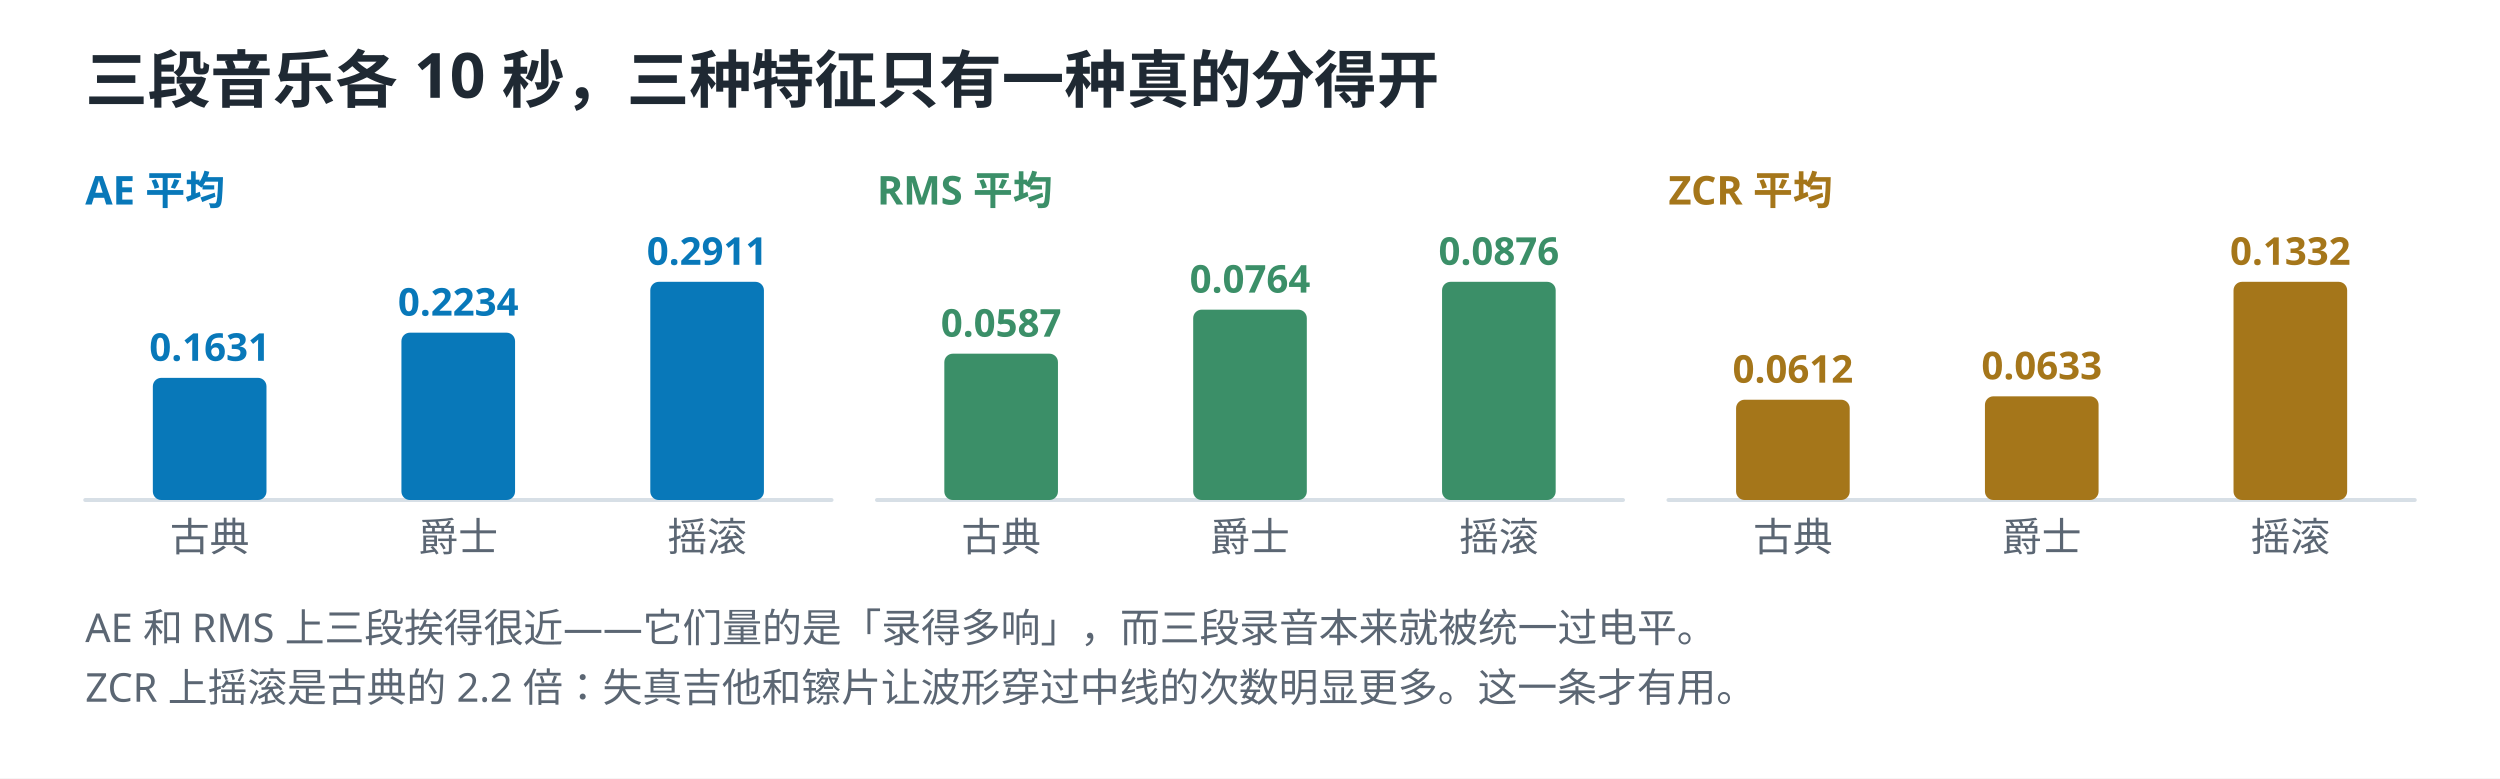
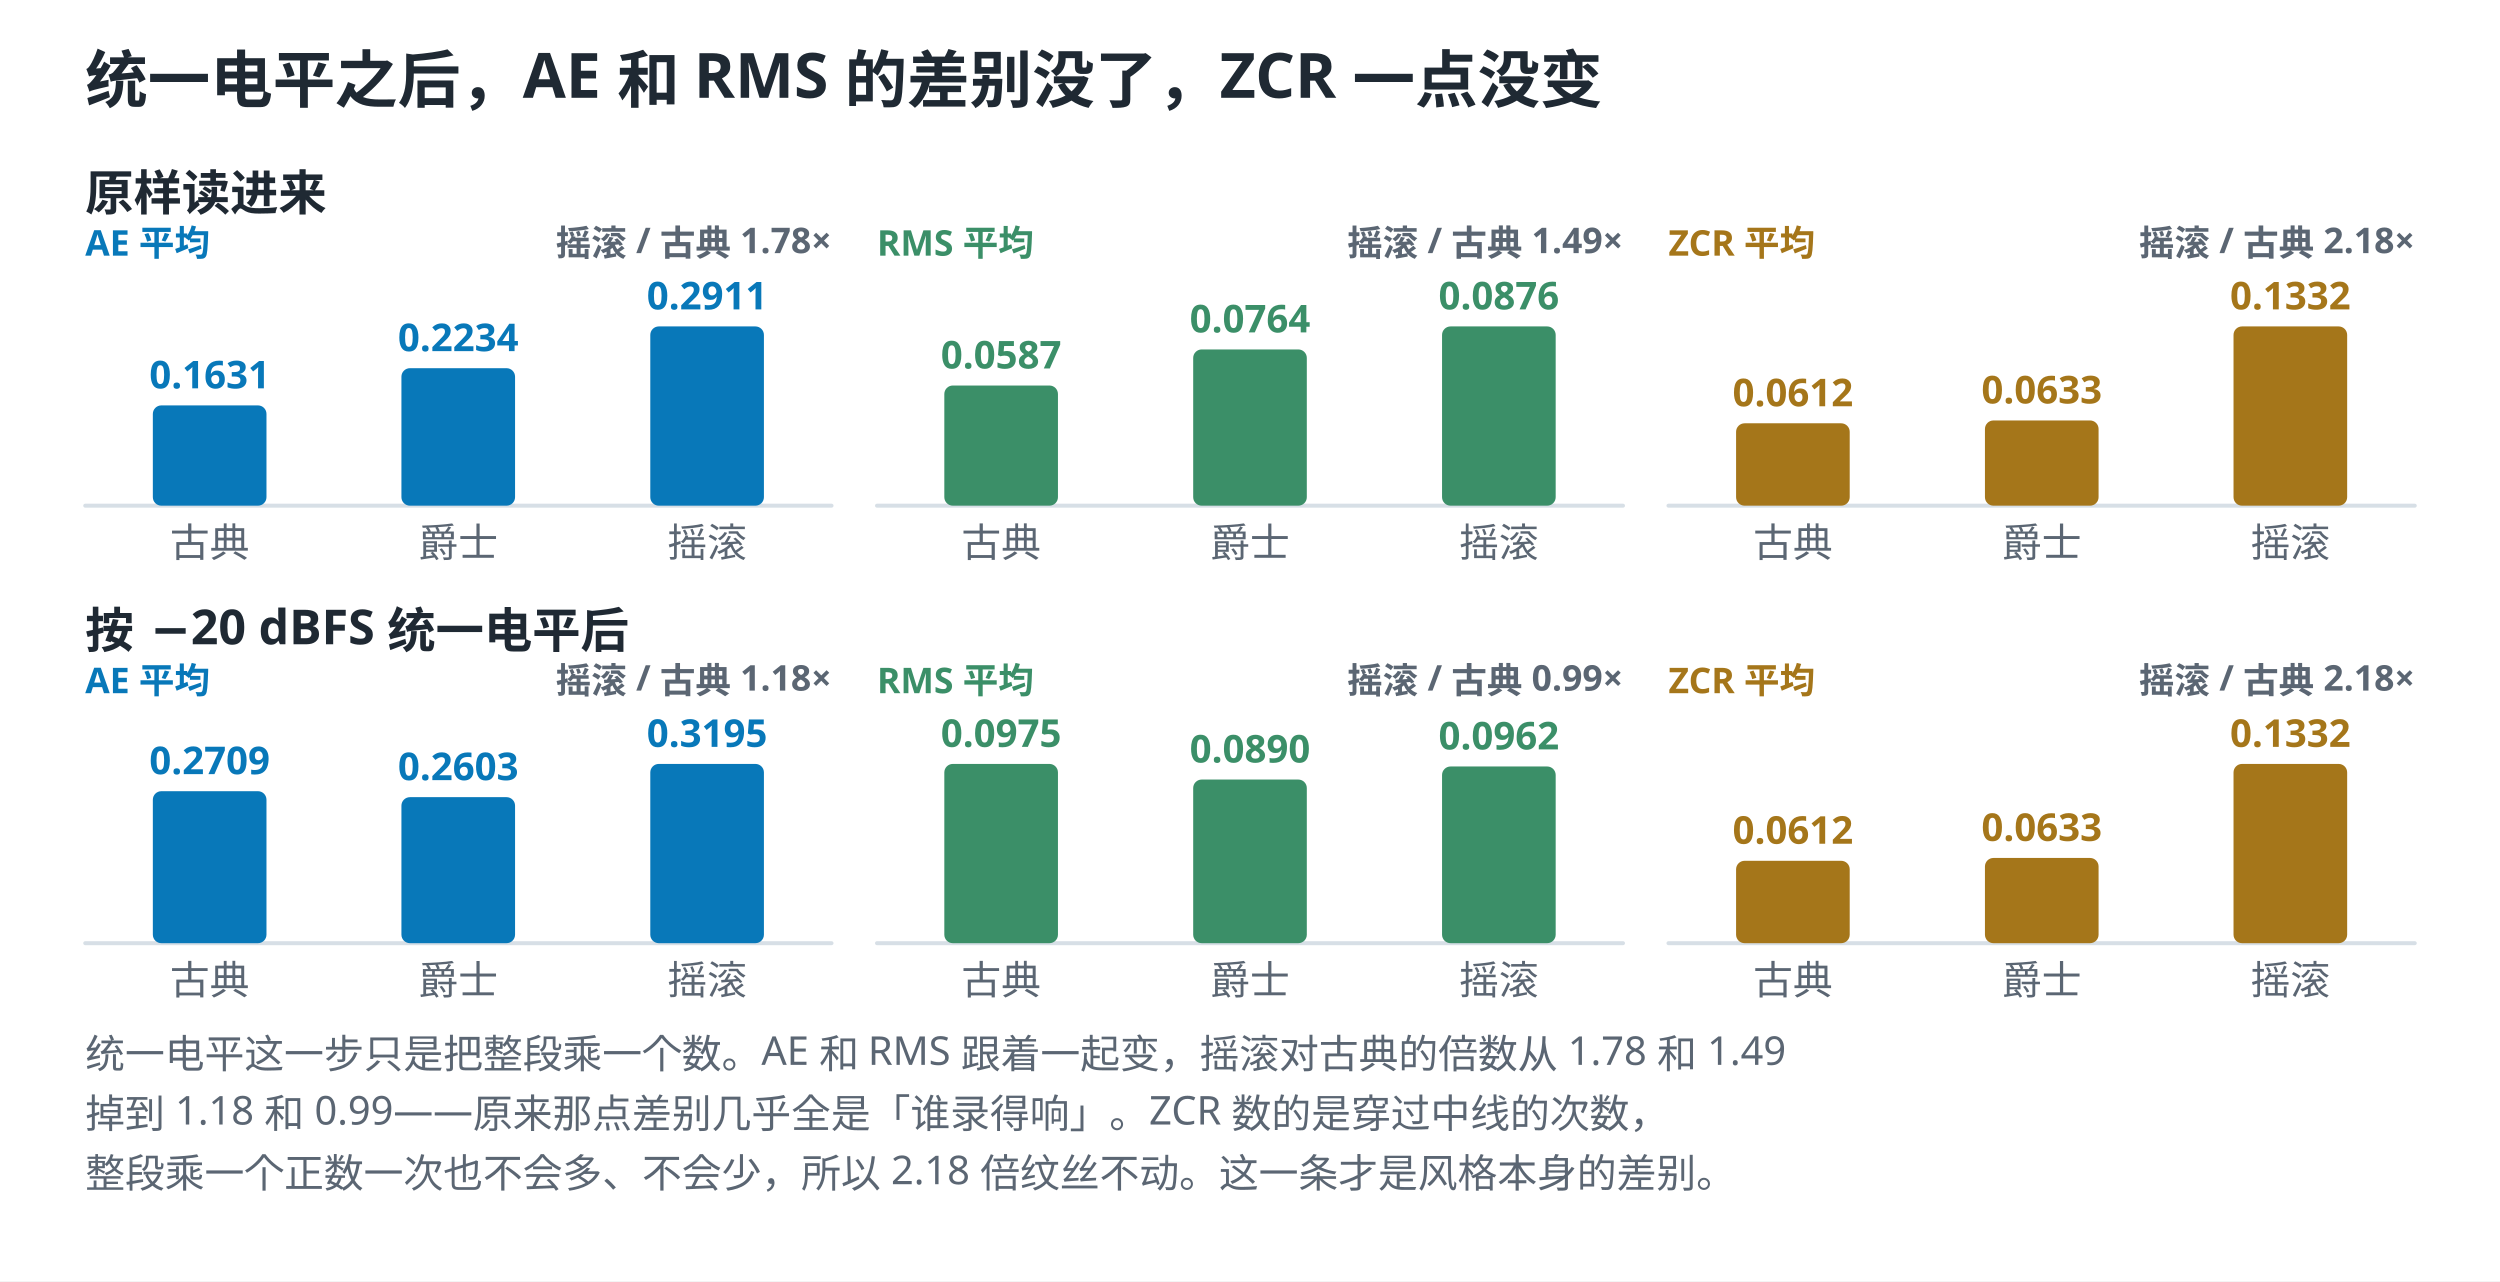
- <svg xmlns="http://www.w3.org/2000/svg" viewBox="0 0 880 274" width="880" height="274" font-family="Microsoft YaHei, PingFang SC, Noto Sans SC, Hiragino Sans GB, sans-serif" fill="#1f2933" role="img" aria-label="三段音乐在振幅包络、均方根和过零率上的对比">
-   <rect width="880" height="274" fill="#fff" />
-   <text x="30.0" y="36.0" font-size="22" font-weight="700" fill="#1f2933" text-anchor="start">三段音乐各 10 秒，三种特征只有一种真的分得开</text>
-   <text x="30.0" y="72.0" font-size="14" font-weight="700" fill="#0878b9" text-anchor="start">AE 平均</text>
-   <line x1="30.0" y1="176.0" x2="292.7" y2="176.0" stroke="#d7dfe6" stroke-width="1.4" stroke-linecap="round" />
-   <rect x="53.8" y="133.0" width="40.0" height="43.0" rx="3" fill="#0878b9" stroke="none" stroke-width="1" />
-   <text x="73.8" y="127.0" font-size="13.5" font-weight="700" fill="#0878b9" text-anchor="middle">0.1631</text>
-   <text x="73.8" y="194.0" font-size="14" font-weight="400" fill="#5b6673" text-anchor="middle">古典</text>
-   <rect x="141.3" y="117.1" width="40.0" height="58.9" rx="3" fill="#0878b9" stroke="none" stroke-width="1" />
-   <text x="161.3" y="111.1" font-size="13.5" font-weight="700" fill="#0878b9" text-anchor="middle">0.2234</text>
-   <text x="161.3" y="194.0" font-size="14" font-weight="400" fill="#5b6673" text-anchor="middle">爵士</text>
-   <rect x="228.9" y="99.2" width="40.0" height="76.8" rx="3" fill="#0878b9" stroke="none" stroke-width="1" />
-   <text x="248.9" y="93.2" font-size="13.5" font-weight="700" fill="#0878b9" text-anchor="middle">0.2911</text>
-   <text x="248.9" y="194.0" font-size="14" font-weight="400" fill="#5b6673" text-anchor="middle">摇滚</text>
-   <text x="308.7" y="72.0" font-size="14" font-weight="700" fill="#3b8f68" text-anchor="start">RMS 平均</text>
-   <line x1="308.7" y1="176.0" x2="571.3" y2="176.0" stroke="#d7dfe6" stroke-width="1.4" stroke-linecap="round" />
-   <rect x="332.4" y="124.5" width="40.0" height="51.5" rx="3" fill="#3b8f68" stroke="none" stroke-width="1" />
-   <text x="352.4" y="118.5" font-size="13.5" font-weight="700" fill="#3b8f68" text-anchor="middle">0.0587</text>
-   <text x="352.4" y="194.0" font-size="14" font-weight="400" fill="#5b6673" text-anchor="middle">古典</text>
-   <rect x="420.0" y="109.0" width="40.0" height="67.0" rx="3" fill="#3b8f68" stroke="none" stroke-width="1" />
-   <text x="440.0" y="103.0" font-size="13.5" font-weight="700" fill="#3b8f68" text-anchor="middle">0.0764</text>
-   <text x="440.0" y="194.0" font-size="14" font-weight="400" fill="#5b6673" text-anchor="middle">爵士</text>
-   <rect x="507.6" y="99.2" width="40.0" height="76.8" rx="3" fill="#3b8f68" stroke="none" stroke-width="1" />
-   <text x="527.6" y="93.2" font-size="13.5" font-weight="700" fill="#3b8f68" text-anchor="middle">0.0876</text>
-   <text x="527.6" y="194.0" font-size="14" font-weight="400" fill="#5b6673" text-anchor="middle">摇滚</text>
-   <text x="587.3" y="72.0" font-size="14" font-weight="700" fill="#a5761a" text-anchor="start">ZCR 平均</text>
-   <line x1="587.3" y1="176.0" x2="850.0" y2="176.0" stroke="#d7dfe6" stroke-width="1.4" stroke-linecap="round" />
-   <rect x="611.1" y="140.7" width="40.0" height="35.3" rx="3" fill="#a5761a" stroke="none" stroke-width="1" />
-   <text x="631.1" y="134.7" font-size="13.5" font-weight="700" fill="#a5761a" text-anchor="middle">0.0612</text>
-   <text x="631.1" y="194.0" font-size="14" font-weight="400" fill="#5b6673" text-anchor="middle">古典</text>
-   <rect x="698.7" y="139.5" width="40.0" height="36.5" rx="3" fill="#a5761a" stroke="none" stroke-width="1" />
-   <text x="718.7" y="133.5" font-size="13.5" font-weight="700" fill="#a5761a" text-anchor="middle">0.0633</text>
-   <text x="718.7" y="194.0" font-size="14" font-weight="400" fill="#5b6673" text-anchor="middle">爵士</text>
-   <rect x="786.2" y="99.2" width="40.0" height="76.8" rx="3" fill="#a5761a" stroke="none" stroke-width="1" />
-   <text x="806.2" y="93.2" font-size="13.5" font-weight="700" fill="#a5761a" text-anchor="middle">0.1332</text>
-   <text x="806.2" y="194.0" font-size="14" font-weight="400" fill="#5b6673" text-anchor="middle">摇滚</text>
-   <text x="30.0" y="226.0" font-size="14" font-weight="400" fill="#5b6673" text-anchor="start">
-     <tspan x="30.0" dy="0">AE 和 RMS 上三段挨得很近——它们量的是「录得多响」，而三段录音本来就被统一过电平。</tspan>
-     <tspan x="30.0" dy="21">ZCR 上摇滚是古典的 2.2 倍：失真吉他和镲片让波形穿过中线的次数明显更多。这一条才有用。</tspan>
+ <svg xmlns="http://www.w3.org/2000/svg" viewBox="0 0 880 451" width="880" height="451" font-family="Microsoft YaHei, PingFang SC, Noto Sans SC, Hiragino Sans GB, sans-serif" fill="#1f2933" role="img" aria-label="统一电平前后三段音乐在三种时域特征上的对比">
+   <rect width="880" height="451" fill="#fff" />
+   <text x="30.0" y="36.0" font-size="22" font-weight="700" fill="#1f2933" text-anchor="start">统一电平之后，AE 和 RMS 的差别没了，ZCR 一点没变</text>
+   <text x="30.0" y="74.0" font-size="17" font-weight="700" fill="#1f2933" text-anchor="start">原样读进来</text>
+   <text x="30.0" y="90.0" font-size="12.5" font-weight="700" fill="#0878b9" text-anchor="start">AE 平均</text>
+   <line x1="30.0" y1="178.0" x2="292.7" y2="178.0" stroke="#d7dfe6" stroke-width="1.4" stroke-linecap="round" />
+   <rect x="53.8" y="142.7" width="40.0" height="35.3" rx="3" fill="#0878b9" stroke="none" stroke-width="1" />
+   <text x="73.8" y="136.7" font-size="13.5" font-weight="700" fill="#0878b9" text-anchor="middle">0.1631</text>
+   <text x="73.8" y="196.0" font-size="14" font-weight="400" fill="#5b6673" text-anchor="middle">古典</text>
+   <rect x="141.3" y="129.6" width="40.0" height="48.4" rx="3" fill="#0878b9" stroke="none" stroke-width="1" />
+   <text x="161.3" y="123.6" font-size="13.5" font-weight="700" fill="#0878b9" text-anchor="middle">0.2234</text>
+   <text x="161.3" y="196.0" font-size="14" font-weight="400" fill="#5b6673" text-anchor="middle">爵士</text>
+   <rect x="228.9" y="114.9" width="40.0" height="63.1" rx="3" fill="#0878b9" stroke="none" stroke-width="1" />
+   <text x="248.9" y="108.9" font-size="13.5" font-weight="700" fill="#0878b9" text-anchor="middle">0.2911</text>
+   <text x="248.9" y="196.0" font-size="14" font-weight="400" fill="#5b6673" text-anchor="middle">摇滚</text>
+   <text x="292.7" y="90.0" font-size="12.5" font-weight="700" fill="#5b6673" text-anchor="end">摇滚 / 古典 1.78×</text>
+   <text x="308.7" y="90.0" font-size="12.5" font-weight="700" fill="#3b8f68" text-anchor="start">RMS 平均</text>
+   <line x1="308.7" y1="178.0" x2="571.3" y2="178.0" stroke="#d7dfe6" stroke-width="1.4" stroke-linecap="round" />
+   <rect x="332.4" y="135.7" width="40.0" height="42.3" rx="3" fill="#3b8f68" stroke="none" stroke-width="1" />
+   <text x="352.4" y="129.7" font-size="13.5" font-weight="700" fill="#3b8f68" text-anchor="middle">0.0587</text>
+   <text x="352.4" y="196.0" font-size="14" font-weight="400" fill="#5b6673" text-anchor="middle">古典</text>
+   <rect x="420.0" y="123.0" width="40.0" height="55.0" rx="3" fill="#3b8f68" stroke="none" stroke-width="1" />
+   <text x="440.0" y="117.0" font-size="13.5" font-weight="700" fill="#3b8f68" text-anchor="middle">0.0764</text>
+   <text x="440.0" y="196.0" font-size="14" font-weight="400" fill="#5b6673" text-anchor="middle">爵士</text>
+   <rect x="507.6" y="114.9" width="40.0" height="63.1" rx="3" fill="#3b8f68" stroke="none" stroke-width="1" />
+   <text x="527.6" y="108.9" font-size="13.5" font-weight="700" fill="#3b8f68" text-anchor="middle">0.0876</text>
+   <text x="527.6" y="196.0" font-size="14" font-weight="400" fill="#5b6673" text-anchor="middle">摇滚</text>
+   <text x="571.3" y="90.0" font-size="12.5" font-weight="700" fill="#5b6673" text-anchor="end">摇滚 / 古典 1.49×</text>
+   <text x="587.3" y="90.0" font-size="12.5" font-weight="700" fill="#a5761a" text-anchor="start">ZCR 平均</text>
+   <line x1="587.3" y1="178.0" x2="850.0" y2="178.0" stroke="#d7dfe6" stroke-width="1.4" stroke-linecap="round" />
+   <rect x="611.1" y="149.0" width="40.0" height="29.0" rx="3" fill="#a5761a" stroke="none" stroke-width="1" />
+   <text x="631.1" y="143.0" font-size="13.5" font-weight="700" fill="#a5761a" text-anchor="middle">0.0612</text>
+   <text x="631.1" y="196.0" font-size="14" font-weight="400" fill="#5b6673" text-anchor="middle">古典</text>
+   <rect x="698.7" y="148.0" width="40.0" height="30.0" rx="3" fill="#a5761a" stroke="none" stroke-width="1" />
+   <text x="718.7" y="142.0" font-size="13.5" font-weight="700" fill="#a5761a" text-anchor="middle">0.0633</text>
+   <text x="718.7" y="196.0" font-size="14" font-weight="400" fill="#5b6673" text-anchor="middle">爵士</text>
+   <rect x="786.2" y="114.9" width="40.0" height="63.1" rx="3" fill="#a5761a" stroke="none" stroke-width="1" />
+   <text x="806.2" y="108.9" font-size="13.5" font-weight="700" fill="#a5761a" text-anchor="middle">0.1332</text>
+   <text x="806.2" y="196.0" font-size="14" font-weight="400" fill="#5b6673" text-anchor="middle">摇滚</text>
+   <text x="850.0" y="90.0" font-size="12.5" font-weight="700" fill="#5b6673" text-anchor="end">摇滚 / 古典 2.18×</text>
+   <text x="30.0" y="228.0" font-size="17" font-weight="700" fill="#1f2933" text-anchor="start">按 −20 dBFS 统一电平后</text>
+   <text x="30.0" y="244.0" font-size="12.5" font-weight="700" fill="#0878b9" text-anchor="start">AE 平均</text>
+   <line x1="30.0" y1="332.0" x2="292.7" y2="332.0" stroke="#d7dfe6" stroke-width="1.4" stroke-linecap="round" />
+   <rect x="53.8" y="278.5" width="40.0" height="53.5" rx="3" fill="#0878b9" stroke="none" stroke-width="1" />
+   <text x="73.8" y="272.5" font-size="13.5" font-weight="700" fill="#0878b9" text-anchor="middle">0.2709</text>
+   <text x="73.8" y="350.0" font-size="14" font-weight="400" fill="#5b6673" text-anchor="middle">古典</text>
+   <rect x="141.3" y="280.6" width="40.0" height="51.4" rx="3" fill="#0878b9" stroke="none" stroke-width="1" />
+   <text x="161.3" y="274.6" font-size="13.5" font-weight="700" fill="#0878b9" text-anchor="middle">0.2603</text>
+   <text x="161.3" y="350.0" font-size="14" font-weight="400" fill="#5b6673" text-anchor="middle">爵士</text>
+   <rect x="228.9" y="268.9" width="40.0" height="63.1" rx="3" fill="#0878b9" stroke="none" stroke-width="1" />
+   <text x="248.9" y="262.9" font-size="13.5" font-weight="700" fill="#0878b9" text-anchor="middle">0.3195</text>
+   <text x="248.9" y="350.0" font-size="14" font-weight="400" fill="#5b6673" text-anchor="middle">摇滚</text>
+   <text x="292.7" y="244.0" font-size="12.5" font-weight="700" fill="#5b6673" text-anchor="end">摇滚 / 古典 1.18×</text>
+   <text x="308.7" y="244.0" font-size="12.5" font-weight="700" fill="#3b8f68" text-anchor="start">RMS 平均</text>
+   <line x1="308.7" y1="332.0" x2="571.3" y2="332.0" stroke="#d7dfe6" stroke-width="1.4" stroke-linecap="round" />
+   <rect x="332.4" y="268.9" width="40.0" height="63.1" rx="3" fill="#3b8f68" stroke="none" stroke-width="1" />
+   <text x="352.4" y="262.9" font-size="13.5" font-weight="700" fill="#3b8f68" text-anchor="middle">0.0975</text>
+   <text x="352.4" y="350.0" font-size="14" font-weight="400" fill="#5b6673" text-anchor="middle">古典</text>
+   <rect x="420.0" y="274.4" width="40.0" height="57.6" rx="3" fill="#3b8f68" stroke="none" stroke-width="1" />
+   <text x="440.0" y="268.4" font-size="13.5" font-weight="700" fill="#3b8f68" text-anchor="middle">0.0890</text>
+   <text x="440.0" y="350.0" font-size="14" font-weight="400" fill="#5b6673" text-anchor="middle">爵士</text>
+   <rect x="507.6" y="269.8" width="40.0" height="62.2" rx="3" fill="#3b8f68" stroke="none" stroke-width="1" />
+   <text x="527.6" y="263.8" font-size="13.5" font-weight="700" fill="#3b8f68" text-anchor="middle">0.0962</text>
+   <text x="527.6" y="350.0" font-size="14" font-weight="400" fill="#5b6673" text-anchor="middle">摇滚</text>
+   <text x="571.3" y="244.0" font-size="12.5" font-weight="700" fill="#5b6673" text-anchor="end">摇滚 / 古典 0.99×</text>
+   <text x="587.3" y="244.0" font-size="12.5" font-weight="700" fill="#a5761a" text-anchor="start">ZCR 平均</text>
+   <line x1="587.3" y1="332.0" x2="850.0" y2="332.0" stroke="#d7dfe6" stroke-width="1.4" stroke-linecap="round" />
+   <rect x="611.1" y="303.0" width="40.0" height="29.0" rx="3" fill="#a5761a" stroke="none" stroke-width="1" />
+   <text x="631.1" y="297.0" font-size="13.5" font-weight="700" fill="#a5761a" text-anchor="middle">0.0612</text>
+   <text x="631.1" y="350.0" font-size="14" font-weight="400" fill="#5b6673" text-anchor="middle">古典</text>
+   <rect x="698.7" y="302.0" width="40.0" height="30.0" rx="3" fill="#a5761a" stroke="none" stroke-width="1" />
+   <text x="718.7" y="296.0" font-size="13.5" font-weight="700" fill="#a5761a" text-anchor="middle">0.0633</text>
+   <text x="718.7" y="350.0" font-size="14" font-weight="400" fill="#5b6673" text-anchor="middle">爵士</text>
+   <rect x="786.2" y="268.9" width="40.0" height="63.1" rx="3" fill="#a5761a" stroke="none" stroke-width="1" />
+   <text x="806.2" y="262.9" font-size="13.5" font-weight="700" fill="#a5761a" text-anchor="middle">0.1332</text>
+   <text x="806.2" y="350.0" font-size="14" font-weight="400" fill="#5b6673" text-anchor="middle">摇滚</text>
+   <text x="850.0" y="244.0" font-size="12.5" font-weight="700" fill="#5b6673" text-anchor="end">摇滚 / 古典 2.18×</text>
+   <text x="30.0" y="376.0" font-size="14" font-weight="400" fill="#5b6673" text-anchor="start">
+     <tspan x="30.0" dy="0">统一电平这一步只是把整段乘一个数。AE 和 RMS 跟着一起变，摇滚对古典的倍数从 1.78 和 1.49</tspan>
+     <tspan x="30.0" dy="21">掉到 1.18 和 0.99——原来那点差别几乎全是「谁录得响」。ZCR 数的是穿过中线的次数，</tspan>
+     <tspan x="30.0" dy="21">整段乘一个正数一次也不会多、不会少，所以 2.18 倍纹丝不动。这一条才是风格本身的差别。</tspan>
  </text>
</svg>
